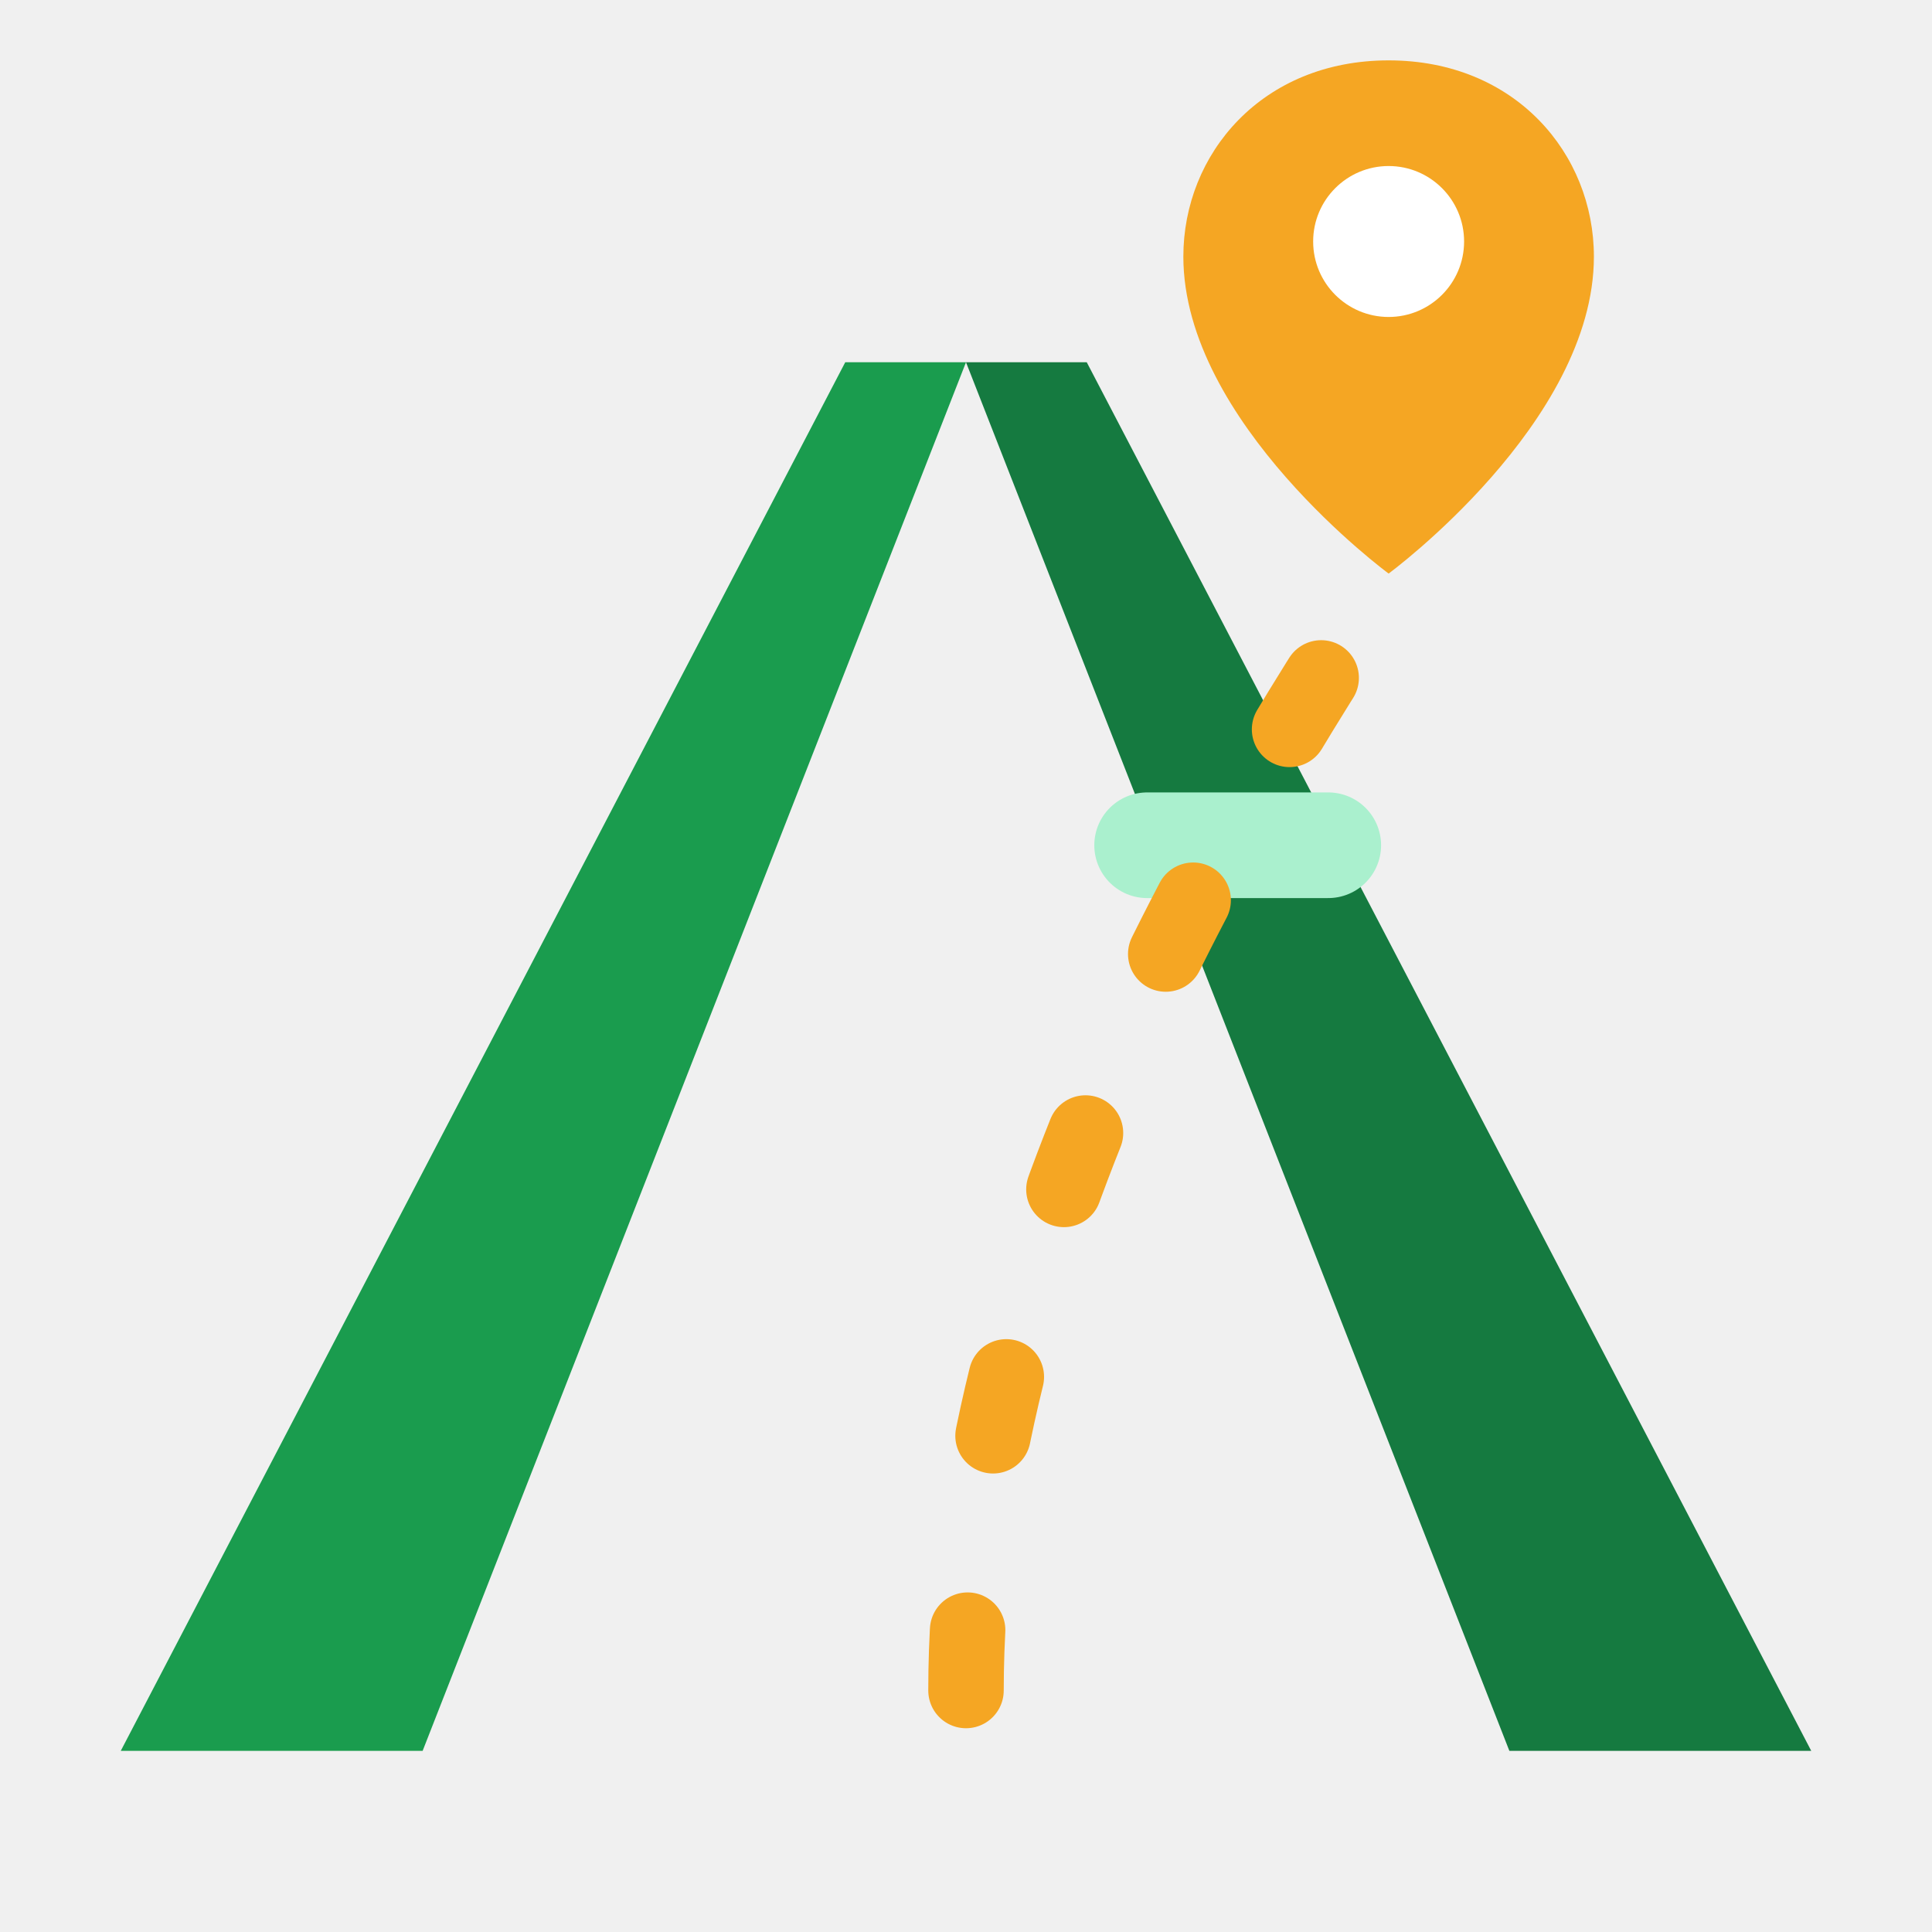
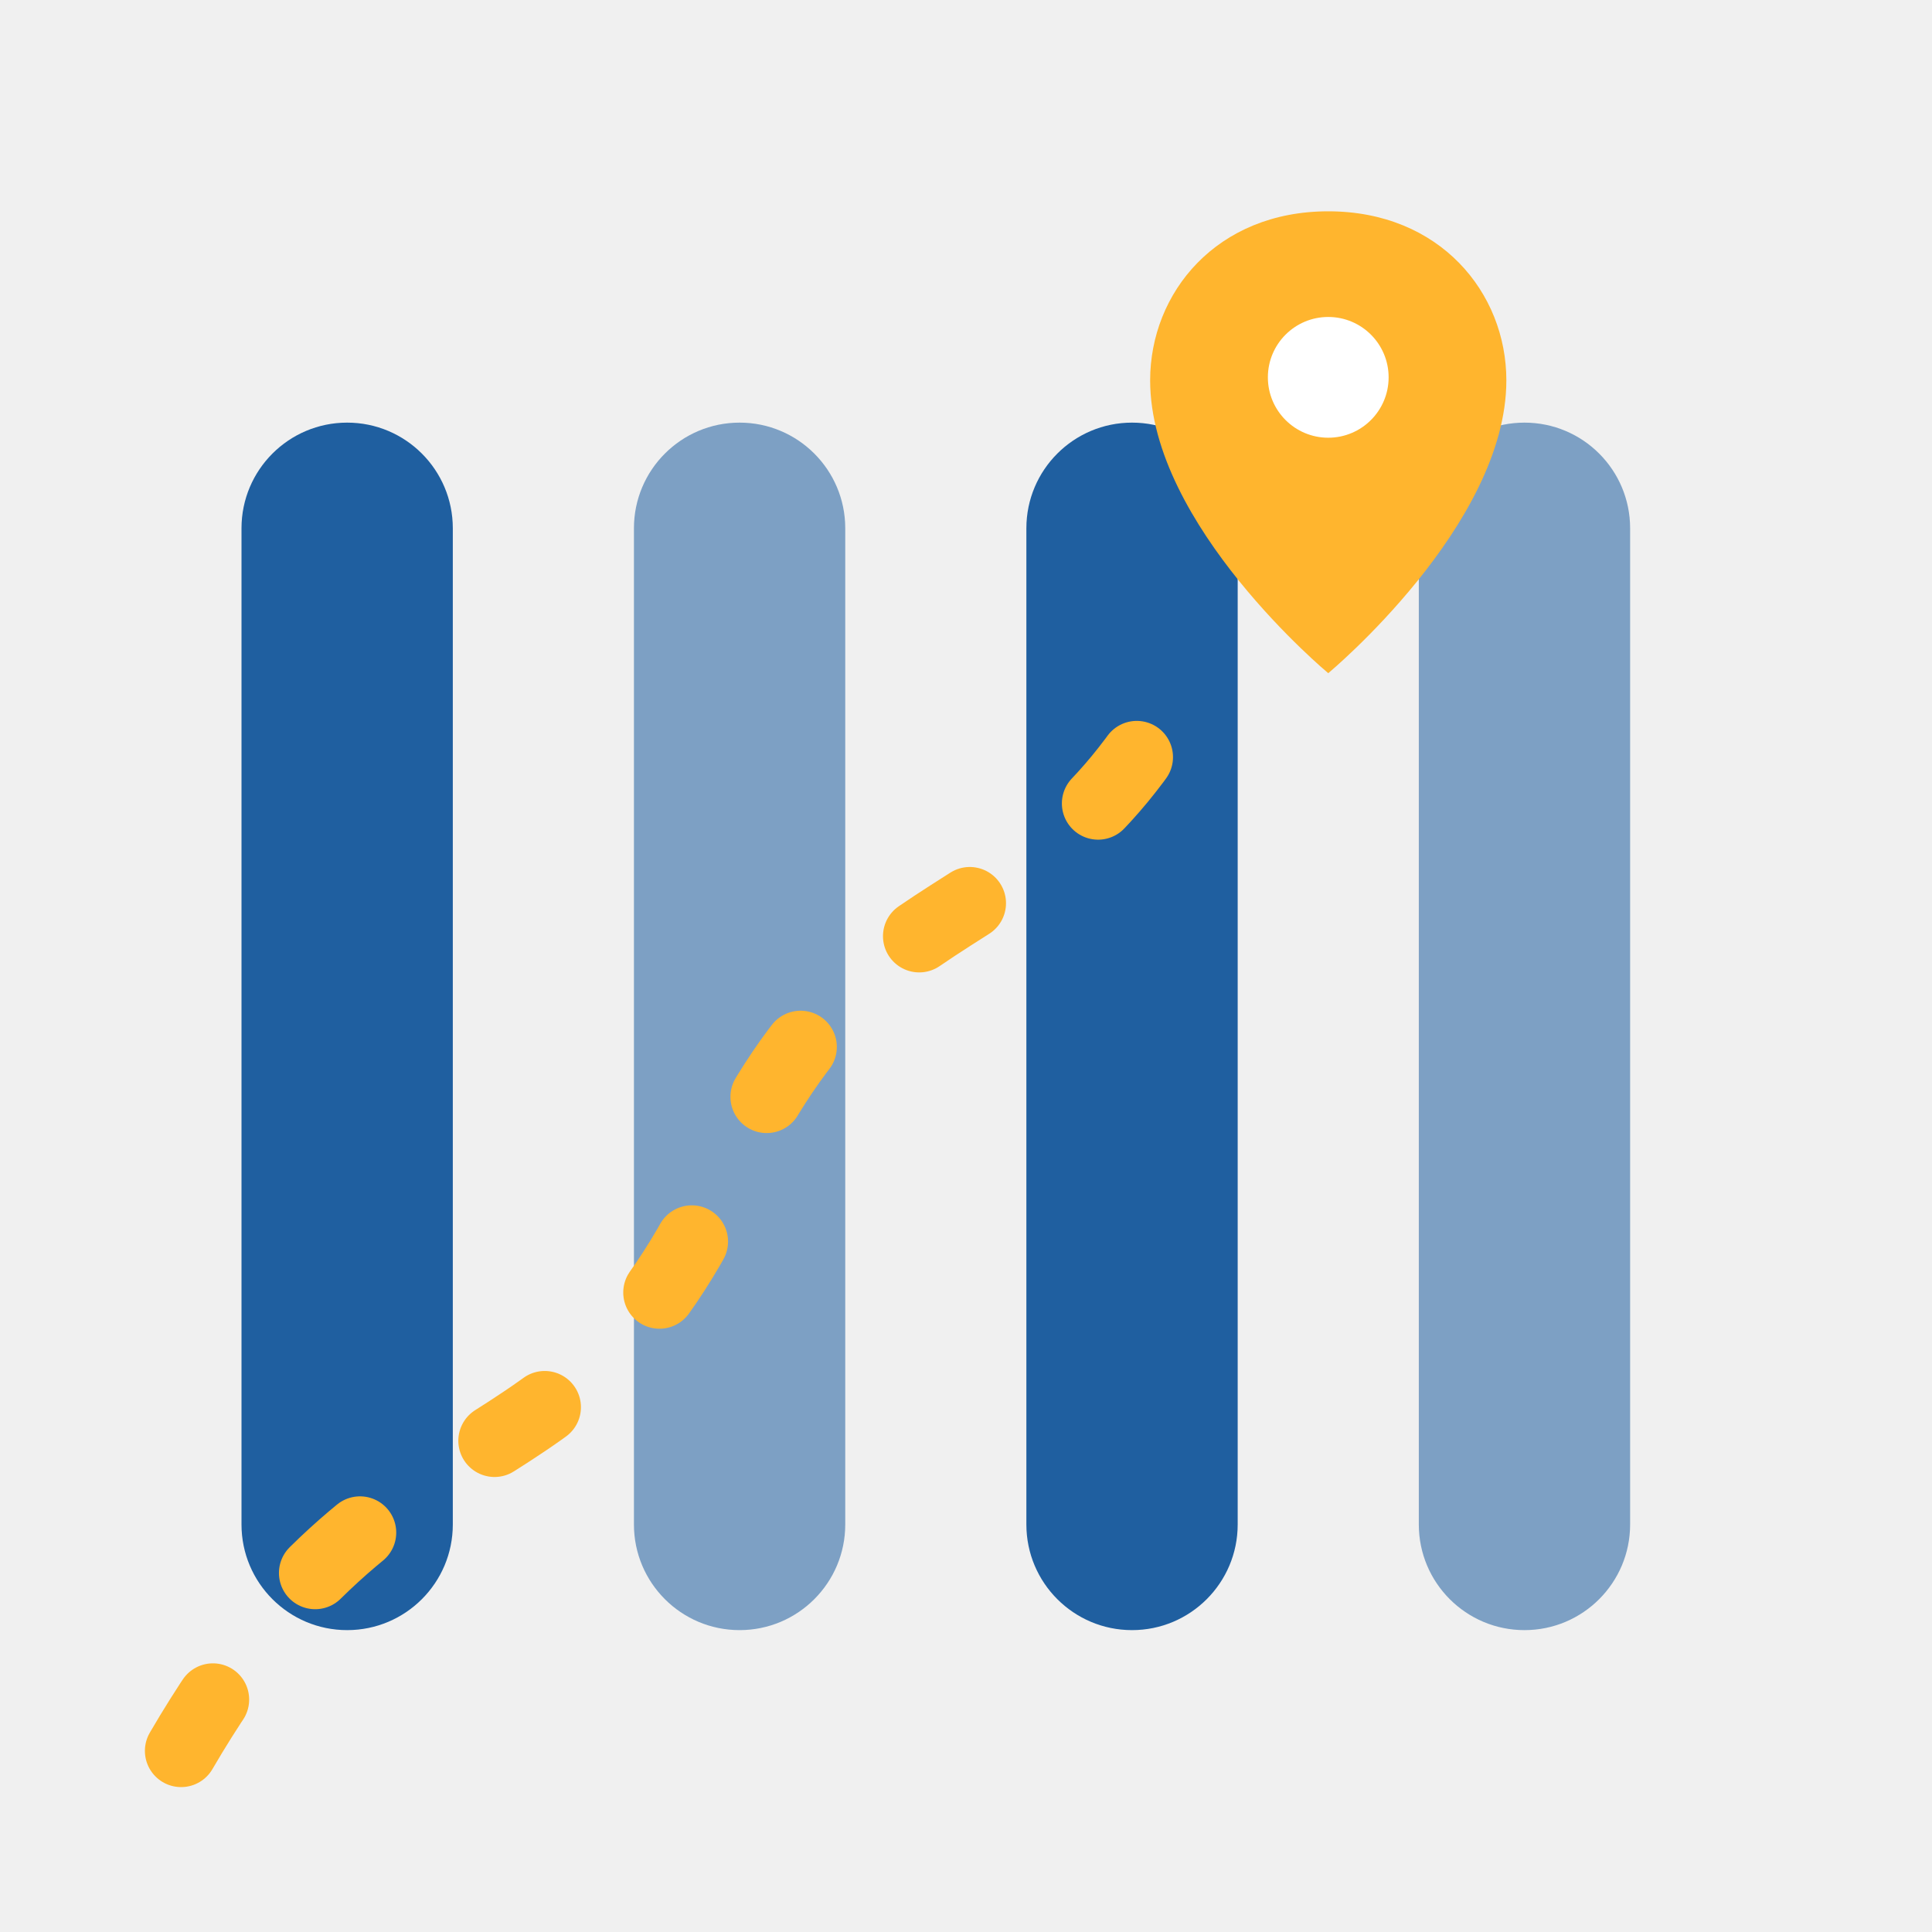
<svg xmlns="http://www.w3.org/2000/svg" viewBox="0 0 64 64" aria-label="AisleFinder logo" role="img">
-   <path d="M4 58 L28 12 L32 12 L14 58 Z" fill="#1a9c4e" />
-   <path d="M60 58 L36 12 L32 12 L50 58 Z" fill="#157a40" />
-   <path d="M44 28 L38 28" stroke="#aaf0ce" stroke-width="3.5" stroke-linecap="round" />
-   <path d="M32 56 C32 42 40 28 46 19" fill="none" stroke="#f5a623" stroke-width="2.5" stroke-dasharray="2 6.5" stroke-linecap="round" />
-   <path d="M46 2 c4.2 0 6.8 3.1 6.8 6.5 C52.8 14 46 19 46 19 S39.2 14 39.2 8.5 C39.2 5.1 41.8 2 46 2 Z" fill="#f5a623" />
-   <circle cx="46" cy="8" r="2.5" fill="#fff" />
+   <rect x="8" y="14" width="7" height="40" rx="3.5" fill="#1f5fa0" />
+   <rect x="21" y="14" width="7" height="40" rx="3.5" fill="#1f5fa0" opacity="0.55" />
+   <rect x="34" y="14" width="7" height="40" rx="3.5" fill="#1f5fa0" />
+   <rect x="47" y="14" width="7" height="40" rx="3.5" fill="#1f5fa0" opacity="0.55" />
+   <path d="M6 58 C13 46 19 50 24 39 C29 28 35 32 40 21" fill="none" stroke="#ffb52e" stroke-width="2.4" stroke-dasharray="2 5.4" stroke-linecap="round" />
+   <path d="M44 7 c3.7 0 5.9 2.7 5.9 5.6 C49.9 17.4 44 22.3 44 22.3 S38.1 17.4 38.1 12.6 C38.1 9.7 40.3 7 44 7 Z" fill="#ffb52e" />
+   <circle cx="44" cy="12.5" r="2" fill="#ffffff" />
</svg>
